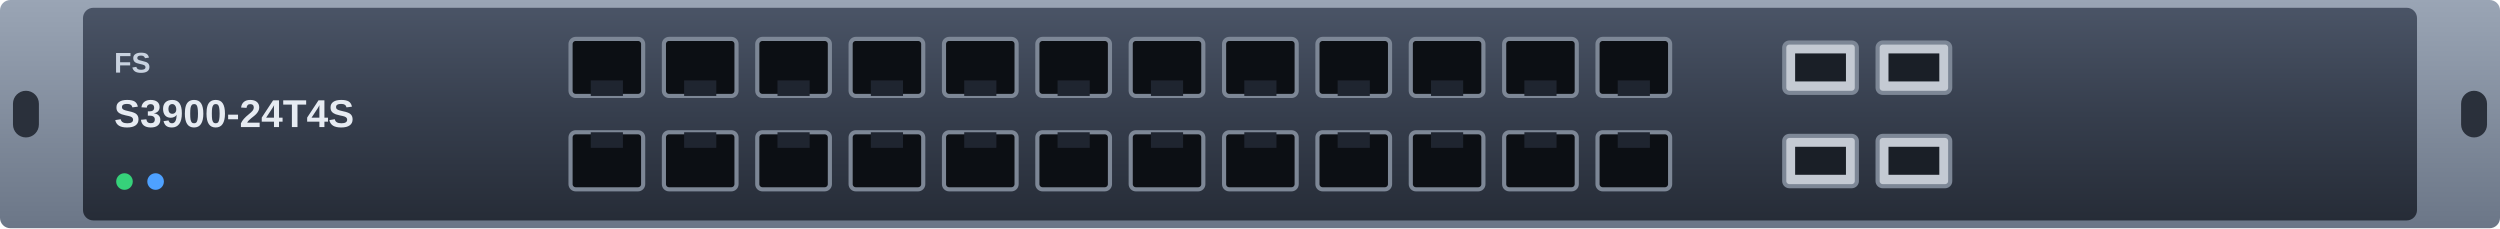
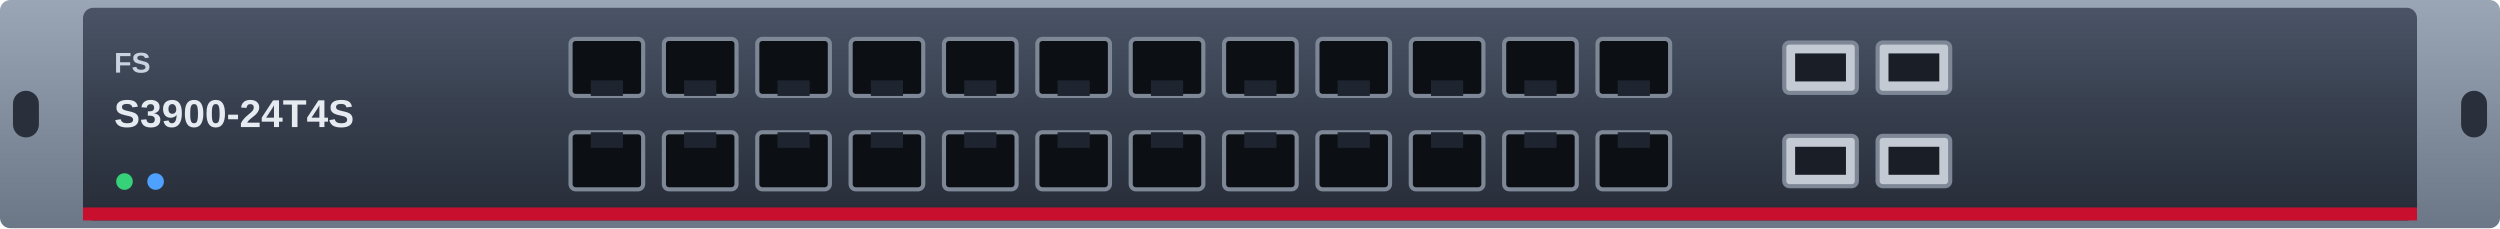
<svg xmlns="http://www.w3.org/2000/svg" viewBox="0 0 482 44" width="482" height="44">
  <defs>
    <linearGradient id="m" x1="0" y1="0" x2="0" y2="1">
      <stop offset="0" stop-color="#4a5466" />
      <stop offset=".5" stop-color="#363e4d" />
      <stop offset="1" stop-color="#262c37" />
    </linearGradient>
    <linearGradient id="l" x1="0" y1="0" x2="0" y2="1">
      <stop offset="0" stop-color="#f4f6f9" />
      <stop offset="1" stop-color="#d5dae2" />
    </linearGradient>
    <linearGradient id="g" x1="0" y1="0" x2="0" y2="1">
      <stop offset="0" stop-color="#9aa5b5" />
      <stop offset="1" stop-color="#6b7687" />
    </linearGradient>
    <linearGradient id="s" x1="0" y1="0" x2="0" y2="1">
      <stop offset="0" stop-color="#1b2a3f" />
      <stop offset="1" stop-color="#0d1624" />
    </linearGradient>
  </defs>
  <rect x="0" y="0" width="482" height="44" rx="2" fill="url(#g)" />
  <rect x="2.5" y="17.5" width="5" height="9" rx="2.5" fill="#2a303b" />
  <rect x="474.5" y="17.5" width="5" height="9" rx="2.5" fill="#2a303b" />
  <rect x="16" y="1.5" width="450" height="41" rx="2" fill="url(#m)" />
+   <rect x="16" y="40" width="450" height="2.5" fill="#c8102e" />
  <text x="22" y="14" font-family="Arial,Helvetica,sans-serif" font-size="5.5" font-weight="700" fill="#c9d2df">FS</text>
  <text x="22" y="24.5" font-family="Arial,Helvetica,sans-serif" font-size="7.5" font-weight="700" fill="#e6ebf2">S3900-24T4S</text>
  <circle cx="24" cy="35" r="1.6" fill="#36d27a" />
  <circle cx="30" cy="35" r="1.6" fill="#4ea1ff" />
  <rect x="110" y="7.5" width="14" height="11" rx="1" fill="#0c0f14" stroke="#7d8796" stroke-width=".8" />
  <rect x="113.9" y="15.5" width="6.2" height="3" fill="#1f2530" />
  <rect x="110" y="25.5" width="14" height="11" rx="1" fill="#0c0f14" stroke="#7d8796" stroke-width=".8" />
  <rect x="113.9" y="25.5" width="6.2" height="3" fill="#1f2530" />
  <rect x="128" y="7.5" width="14" height="11" rx="1" fill="#0c0f14" stroke="#7d8796" stroke-width=".8" />
  <rect x="131.9" y="15.5" width="6.2" height="3" fill="#1f2530" />
  <rect x="128" y="25.5" width="14" height="11" rx="1" fill="#0c0f14" stroke="#7d8796" stroke-width=".8" />
  <rect x="131.9" y="25.5" width="6.2" height="3" fill="#1f2530" />
  <rect x="146" y="7.5" width="14" height="11" rx="1" fill="#0c0f14" stroke="#7d8796" stroke-width=".8" />
  <rect x="149.9" y="15.5" width="6.2" height="3" fill="#1f2530" />
  <rect x="146" y="25.5" width="14" height="11" rx="1" fill="#0c0f14" stroke="#7d8796" stroke-width=".8" />
  <rect x="149.9" y="25.5" width="6.2" height="3" fill="#1f2530" />
  <rect x="164" y="7.5" width="14" height="11" rx="1" fill="#0c0f14" stroke="#7d8796" stroke-width=".8" />
  <rect x="167.9" y="15.5" width="6.2" height="3" fill="#1f2530" />
  <rect x="164" y="25.5" width="14" height="11" rx="1" fill="#0c0f14" stroke="#7d8796" stroke-width=".8" />
  <rect x="167.9" y="25.5" width="6.2" height="3" fill="#1f2530" />
  <rect x="182" y="7.5" width="14" height="11" rx="1" fill="#0c0f14" stroke="#7d8796" stroke-width=".8" />
  <rect x="185.9" y="15.5" width="6.2" height="3" fill="#1f2530" />
  <rect x="182" y="25.5" width="14" height="11" rx="1" fill="#0c0f14" stroke="#7d8796" stroke-width=".8" />
  <rect x="185.9" y="25.5" width="6.2" height="3" fill="#1f2530" />
  <rect x="200" y="7.5" width="14" height="11" rx="1" fill="#0c0f14" stroke="#7d8796" stroke-width=".8" />
  <rect x="203.9" y="15.5" width="6.2" height="3" fill="#1f2530" />
  <rect x="200" y="25.5" width="14" height="11" rx="1" fill="#0c0f14" stroke="#7d8796" stroke-width=".8" />
  <rect x="203.9" y="25.5" width="6.2" height="3" fill="#1f2530" />
  <rect x="218" y="7.5" width="14" height="11" rx="1" fill="#0c0f14" stroke="#7d8796" stroke-width=".8" />
  <rect x="221.9" y="15.5" width="6.2" height="3" fill="#1f2530" />
  <rect x="218" y="25.5" width="14" height="11" rx="1" fill="#0c0f14" stroke="#7d8796" stroke-width=".8" />
  <rect x="221.9" y="25.5" width="6.2" height="3" fill="#1f2530" />
  <rect x="236" y="7.5" width="14" height="11" rx="1" fill="#0c0f14" stroke="#7d8796" stroke-width=".8" />
  <rect x="239.9" y="15.5" width="6.2" height="3" fill="#1f2530" />
  <rect x="236" y="25.5" width="14" height="11" rx="1" fill="#0c0f14" stroke="#7d8796" stroke-width=".8" />
  <rect x="239.9" y="25.5" width="6.2" height="3" fill="#1f2530" />
  <rect x="254" y="7.5" width="14" height="11" rx="1" fill="#0c0f14" stroke="#7d8796" stroke-width=".8" />
  <rect x="257.9" y="15.5" width="6.2" height="3" fill="#1f2530" />
  <rect x="254" y="25.5" width="14" height="11" rx="1" fill="#0c0f14" stroke="#7d8796" stroke-width=".8" />
  <rect x="257.9" y="25.5" width="6.2" height="3" fill="#1f2530" />
  <rect x="272" y="7.5" width="14" height="11" rx="1" fill="#0c0f14" stroke="#7d8796" stroke-width=".8" />
  <rect x="275.9" y="15.5" width="6.2" height="3" fill="#1f2530" />
  <rect x="272" y="25.5" width="14" height="11" rx="1" fill="#0c0f14" stroke="#7d8796" stroke-width=".8" />
  <rect x="275.9" y="25.5" width="6.2" height="3" fill="#1f2530" />
  <rect x="290" y="7.5" width="14" height="11" rx="1" fill="#0c0f14" stroke="#7d8796" stroke-width=".8" />
  <rect x="293.9" y="15.5" width="6.2" height="3" fill="#1f2530" />
  <rect x="290" y="25.5" width="14" height="11" rx="1" fill="#0c0f14" stroke="#7d8796" stroke-width=".8" />
  <rect x="293.9" y="25.5" width="6.2" height="3" fill="#1f2530" />
  <rect x="308" y="7.5" width="14" height="11" rx="1" fill="#0c0f14" stroke="#7d8796" stroke-width=".8" />
  <rect x="311.9" y="15.5" width="6.2" height="3" fill="#1f2530" />
  <rect x="308" y="25.5" width="14" height="11" rx="1" fill="#0c0f14" stroke="#7d8796" stroke-width=".8" />
  <rect x="311.9" y="25.5" width="6.2" height="3" fill="#1f2530" />
  <rect x="344" y="8.2" width="14" height="9.7" rx="1" fill="#c4cad3" stroke="#7d8796" stroke-width=".8" />
  <rect x="346.1" y="10.3" width="9.8" height="5.4" fill="#1a1f27" />
  <rect x="344" y="26.2" width="14" height="9.7" rx="1" fill="#c4cad3" stroke="#7d8796" stroke-width=".8" />
  <rect x="346.1" y="28.3" width="9.8" height="5.4" fill="#1a1f27" />
  <rect x="362" y="8.2" width="14" height="9.7" rx="1" fill="#c4cad3" stroke="#7d8796" stroke-width=".8" />
  <rect x="364.1" y="10.3" width="9.8" height="5.4" fill="#1a1f27" />
  <rect x="362" y="26.2" width="14" height="9.7" rx="1" fill="#c4cad3" stroke="#7d8796" stroke-width=".8" />
  <rect x="364.1" y="28.3" width="9.8" height="5.4" fill="#1a1f27" />
</svg>
